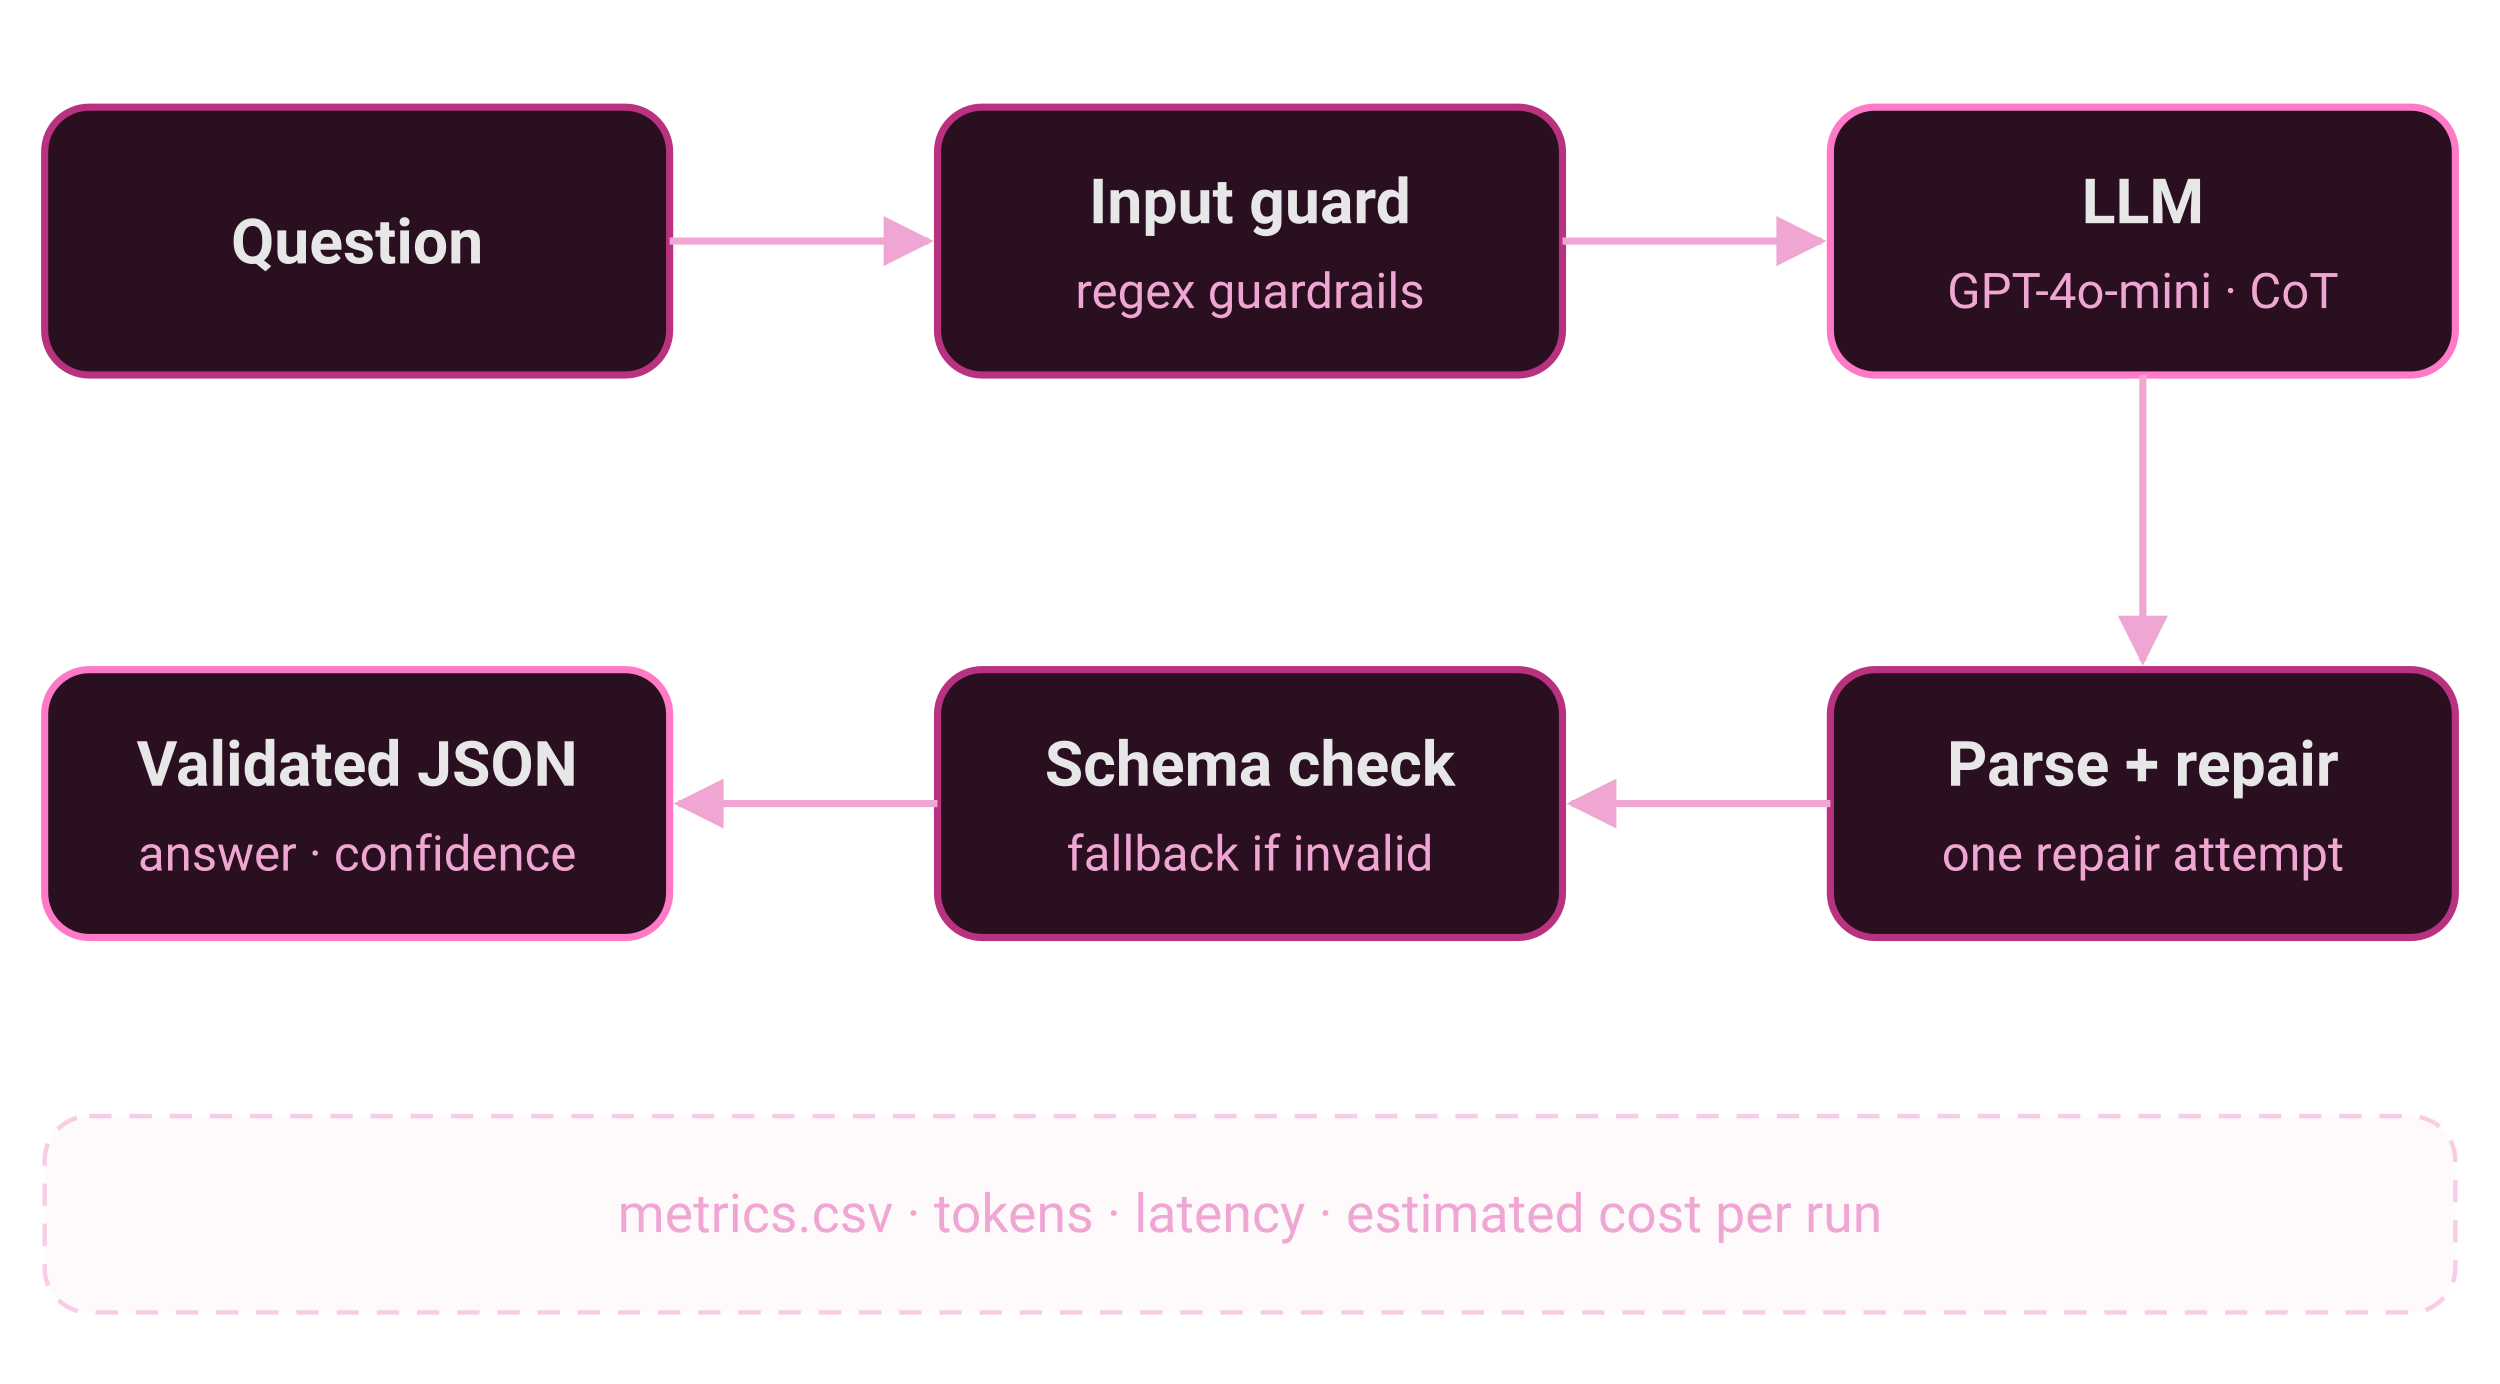
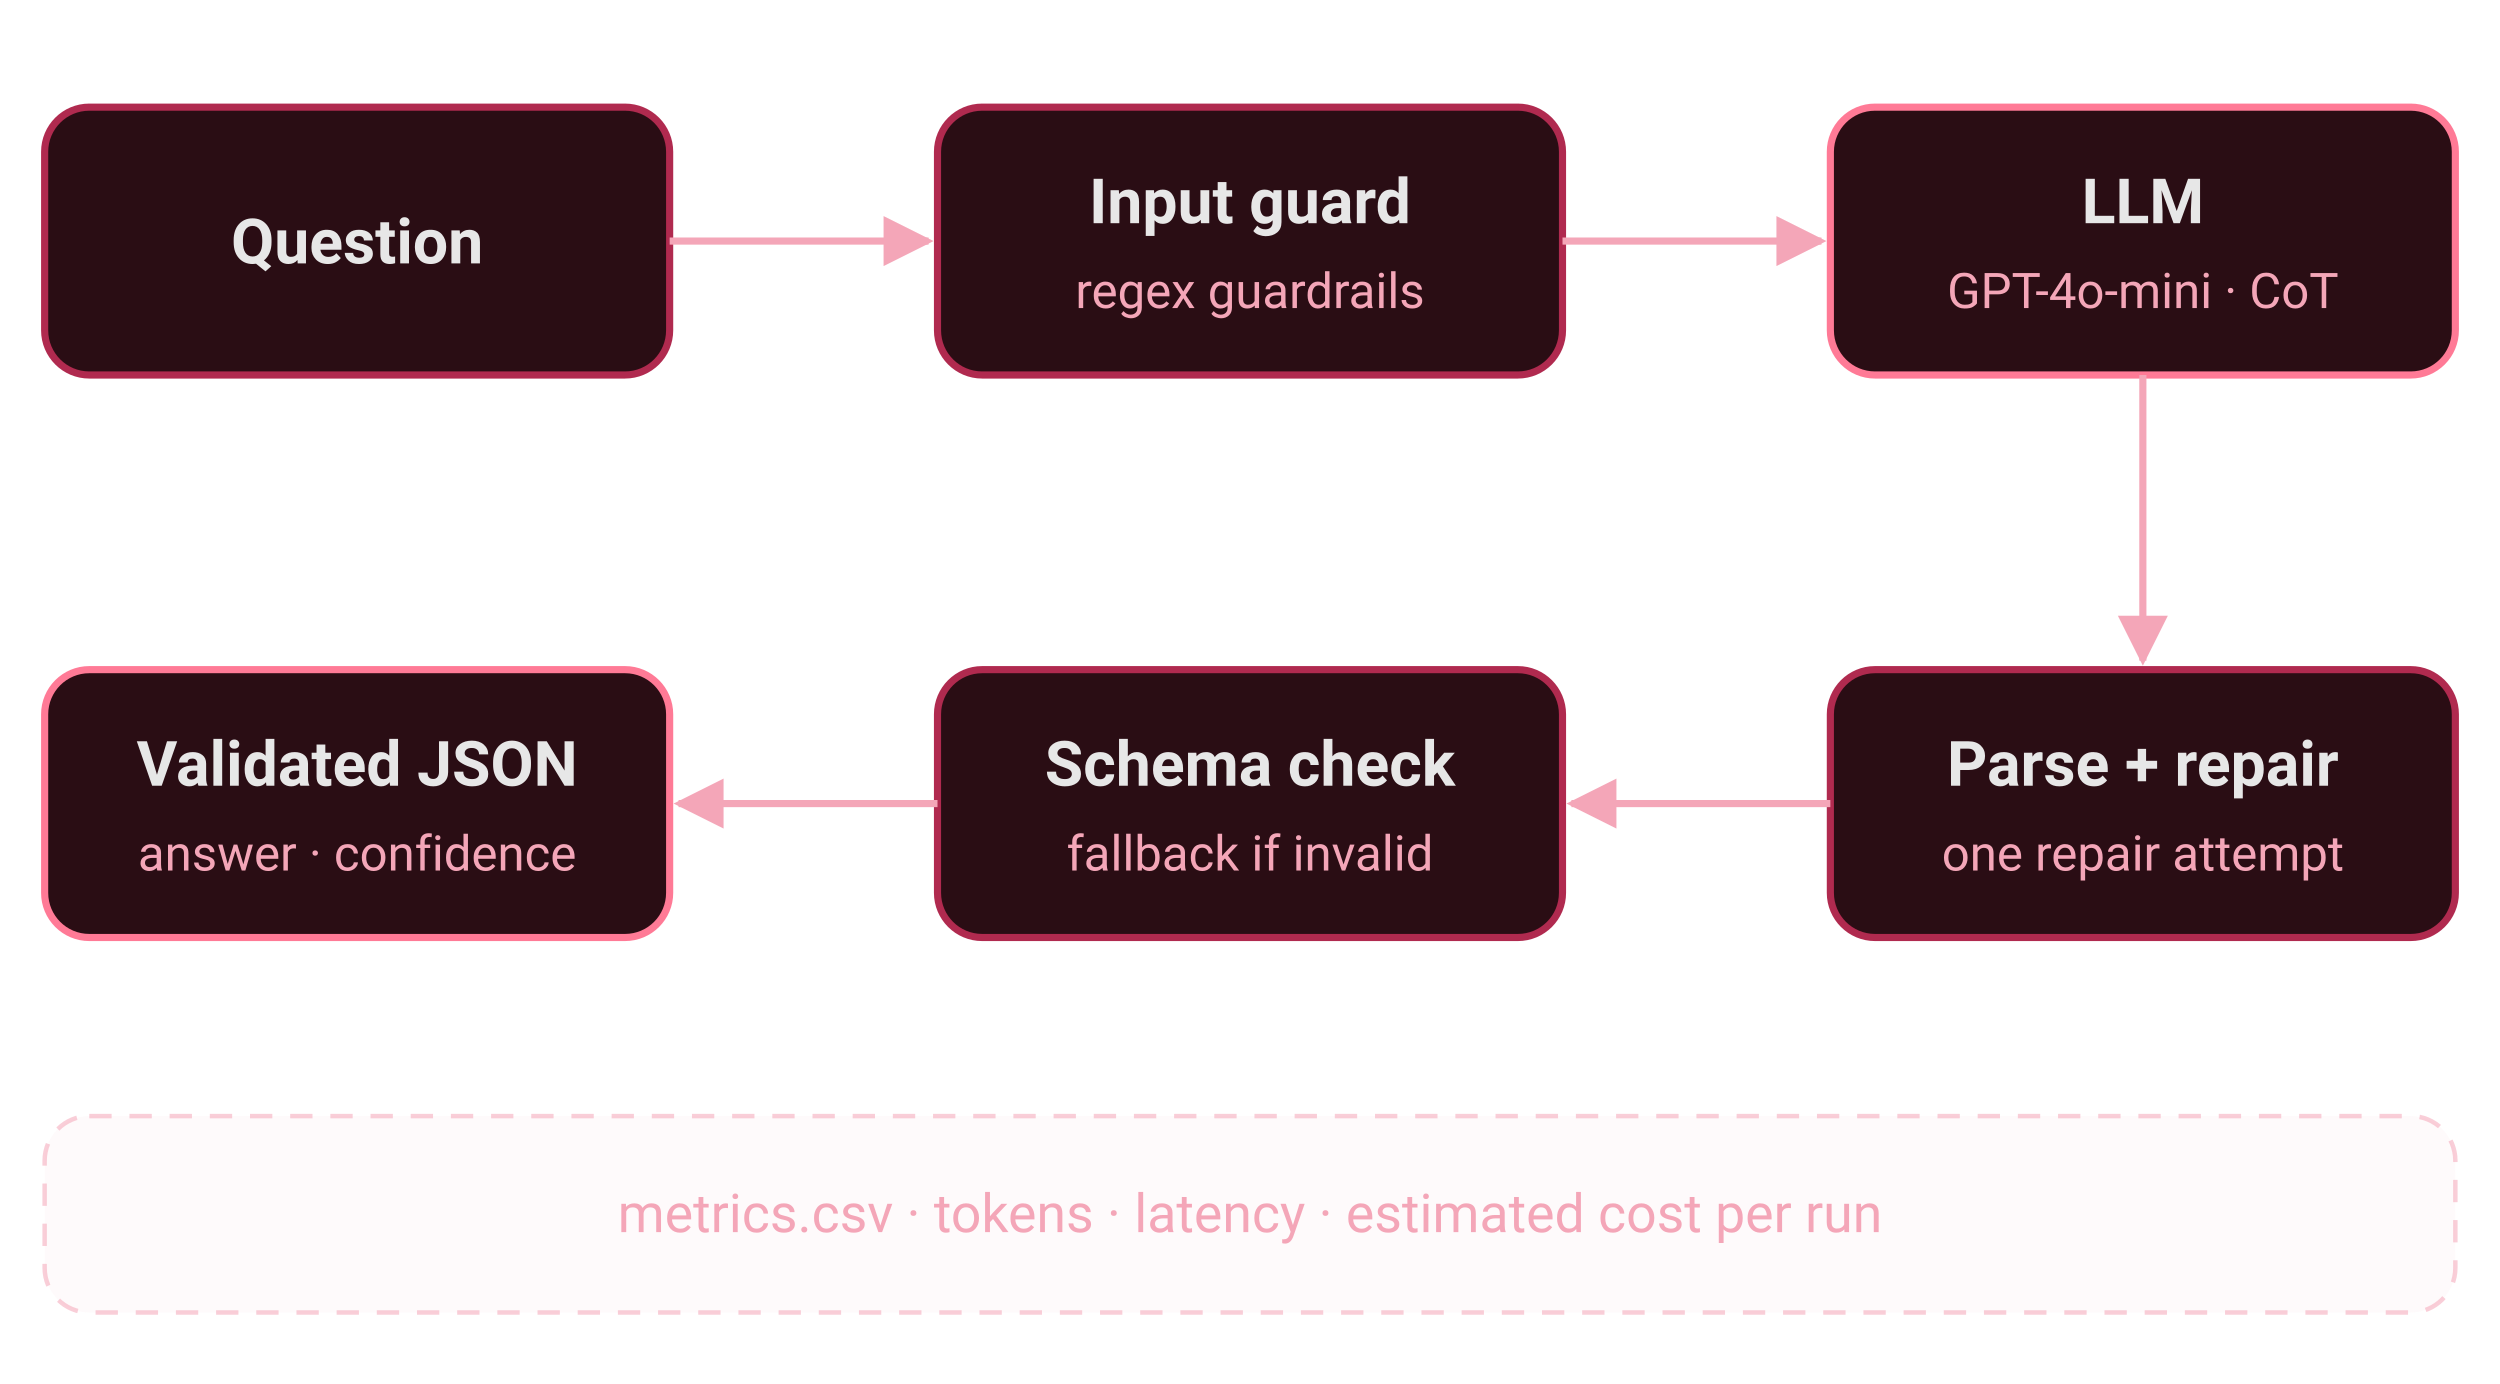
<svg xmlns="http://www.w3.org/2000/svg" viewBox="0 0 560 310" role="img" aria-labelledby="t d">
  <defs>
    <marker id="a" viewBox="0 0 10 10" refX="9" refY="5" markerWidth="7" markerHeight="7" orient="auto-start-reverse">
-       <path d="M0 0 L10 5 L0 10 z" fill="#f0a6d2" />
+       <path d="M0 0 L10 5 L0 10 z" fill="#f4a6b8" />
    </marker>
    <style>
      text { font-family: Satoshi, 'Segoe UI', Roboto, Arial, sans-serif; text-anchor: middle; }
      .t { fill: #e7e7e7; font-size: 14px; font-weight: 700; }
-       .s { fill: #f0a6d2; font-size: 11px; }
-       .b { fill: #f0a6d2; font-size: 12px; }
-       .l { fill: #a5a5a5; font-size: 11px; letter-spacing: 1px; }
+       .s { fill: #f4a6b8; font-size: 11px; }
+       .b { fill: #f4a6b8; font-size: 12px; }
+       .l { fill: #c9c9c9; font-size: 11px; letter-spacing: 1px; }
    </style>
  </defs>
-   <rect x="10" y="24" width="140" height="60" rx="10" fill="#2a0f20" stroke="#b83280" stroke-width="1.6" />
+   <rect x="10" y="24" width="140" height="60" rx="10" fill="#2a0d14" stroke="#b02a4f" stroke-width="1.6" />
  <text x="80.0" y="59.0" class="t">Question</text>
-   <rect x="210" y="24" width="140" height="60" rx="10" fill="#2a0f20" stroke="#b83280" stroke-width="1.6" />
+   <rect x="210" y="24" width="140" height="60" rx="10" fill="#2a0d14" stroke="#b02a4f" stroke-width="1.6" />
  <text x="280.0" y="50.0" class="t">Input guard</text>
  <text x="280.0" y="69.0" class="s">regex guardrails</text>
-   <rect x="410" y="24" width="140" height="60" rx="10" fill="#2a0f20" stroke="#ff7ac6" stroke-width="1.6" />
+   <rect x="410" y="24" width="140" height="60" rx="10" fill="#2a0d14" stroke="#ff7a96" stroke-width="1.6" />
  <text x="480.0" y="50.0" class="t">LLM</text>
  <text x="480.0" y="69.0" class="s">GPT-4o-mini · CoT</text>
-   <rect x="410" y="150" width="140" height="60" rx="10" fill="#2a0f20" stroke="#b83280" stroke-width="1.6" />
+   <rect x="410" y="150" width="140" height="60" rx="10" fill="#2a0d14" stroke="#b02a4f" stroke-width="1.6" />
  <text x="480.0" y="176.0" class="t">Parse + repair</text>
  <text x="480.0" y="195.0" class="s">one repair attempt</text>
-   <rect x="210" y="150" width="140" height="60" rx="10" fill="#2a0f20" stroke="#b83280" stroke-width="1.6" />
+   <rect x="210" y="150" width="140" height="60" rx="10" fill="#2a0d14" stroke="#b02a4f" stroke-width="1.6" />
  <text x="280.0" y="176.0" class="t">Schema check</text>
  <text x="280.0" y="195.0" class="s">fallback if invalid</text>
-   <rect x="10" y="150" width="140" height="60" rx="10" fill="#2a0f20" stroke="#ff7ac6" stroke-width="1.6" />
+   <rect x="10" y="150" width="140" height="60" rx="10" fill="#2a0d14" stroke="#ff7a96" stroke-width="1.6" />
  <text x="80.0" y="176.0" class="t">Validated JSON</text>
  <text x="80.0" y="195.0" class="s">answer · confidence</text>
-   <path d="M150 54 H208" fill="none" stroke="#f0a6d2" stroke-width="1.6" marker-end="url(#a)" />
-   <path d="M350 54 H408" fill="none" stroke="#f0a6d2" stroke-width="1.6" marker-end="url(#a)" />
-   <path d="M480 84 V148" fill="none" stroke="#f0a6d2" stroke-width="1.6" marker-end="url(#a)" />
-   <path d="M410 180 H352" fill="none" stroke="#f0a6d2" stroke-width="1.6" marker-end="url(#a)" />
-   <path d="M210 180 H152" fill="none" stroke="#f0a6d2" stroke-width="1.6" marker-end="url(#a)" />
-   <rect x="10" y="250" width="540" height="44" rx="10" fill="rgba(240,166,210,0.06)" stroke="#f0a6d2" stroke-opacity="0.55" stroke-dasharray="5 4" />
+   <path d="M150 54 H208" fill="none" stroke="#f4a6b8" stroke-width="1.6" marker-end="url(#a)" />
+   <path d="M350 54 H408" fill="none" stroke="#f4a6b8" stroke-width="1.6" marker-end="url(#a)" />
+   <path d="M480 84 V148" fill="none" stroke="#f4a6b8" stroke-width="1.6" marker-end="url(#a)" />
+   <path d="M410 180 H352" fill="none" stroke="#f4a6b8" stroke-width="1.6" marker-end="url(#a)" />
+   <path d="M210 180 H152" fill="none" stroke="#f4a6b8" stroke-width="1.6" marker-end="url(#a)" />
+   <rect x="10" y="250" width="540" height="44" rx="10" fill="rgba(244,166,184,0.06)" stroke="#f4a6b8" stroke-opacity="0.55" stroke-dasharray="5 4" />
  <text x="280.0" y="276.0" class="b">metrics.csv · tokens · latency · estimated cost per run</text>
</svg>
